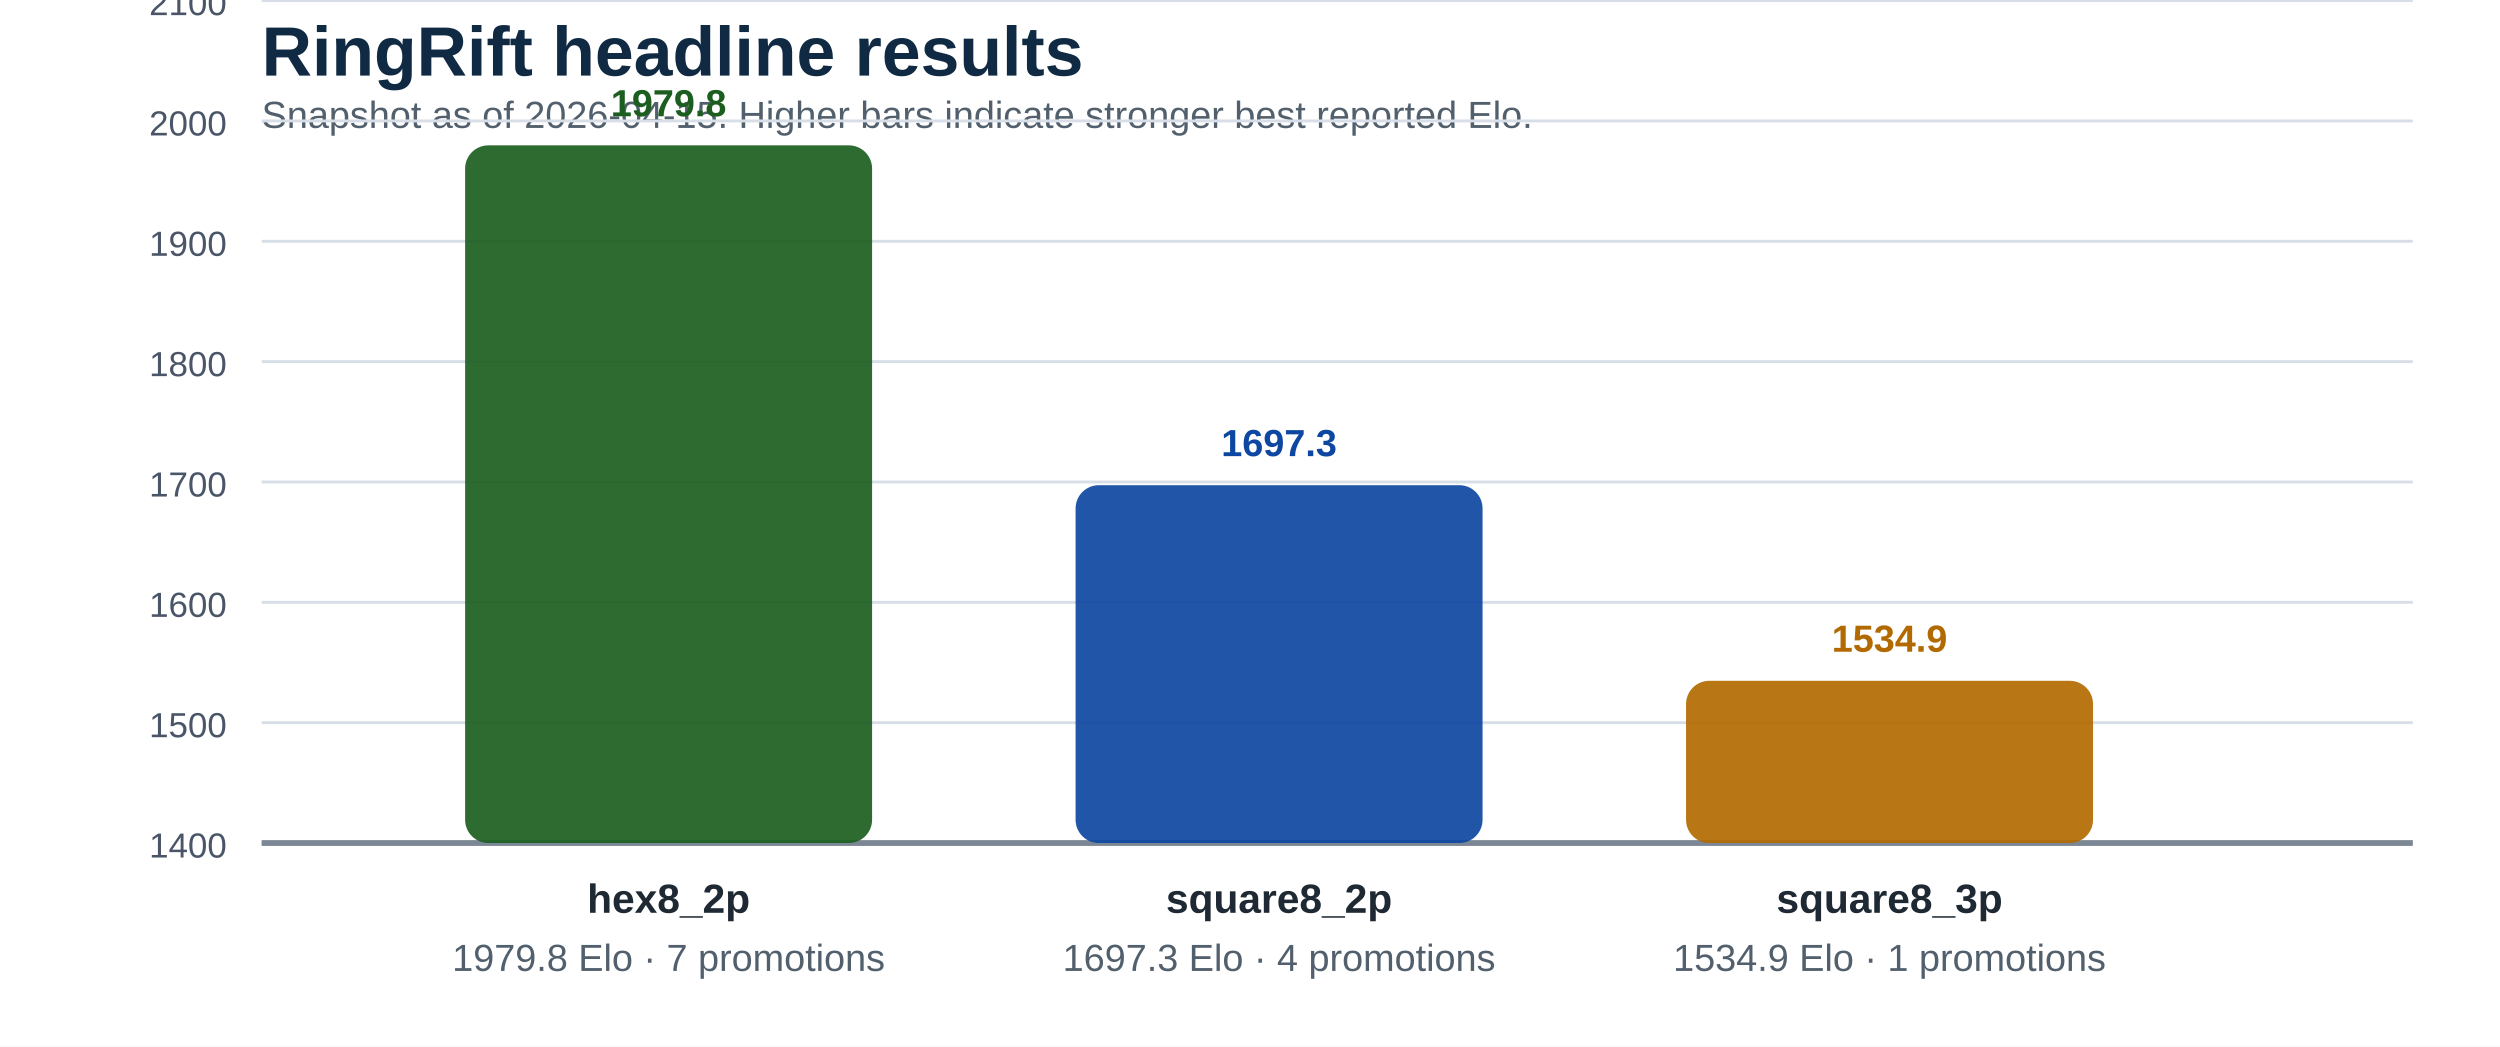
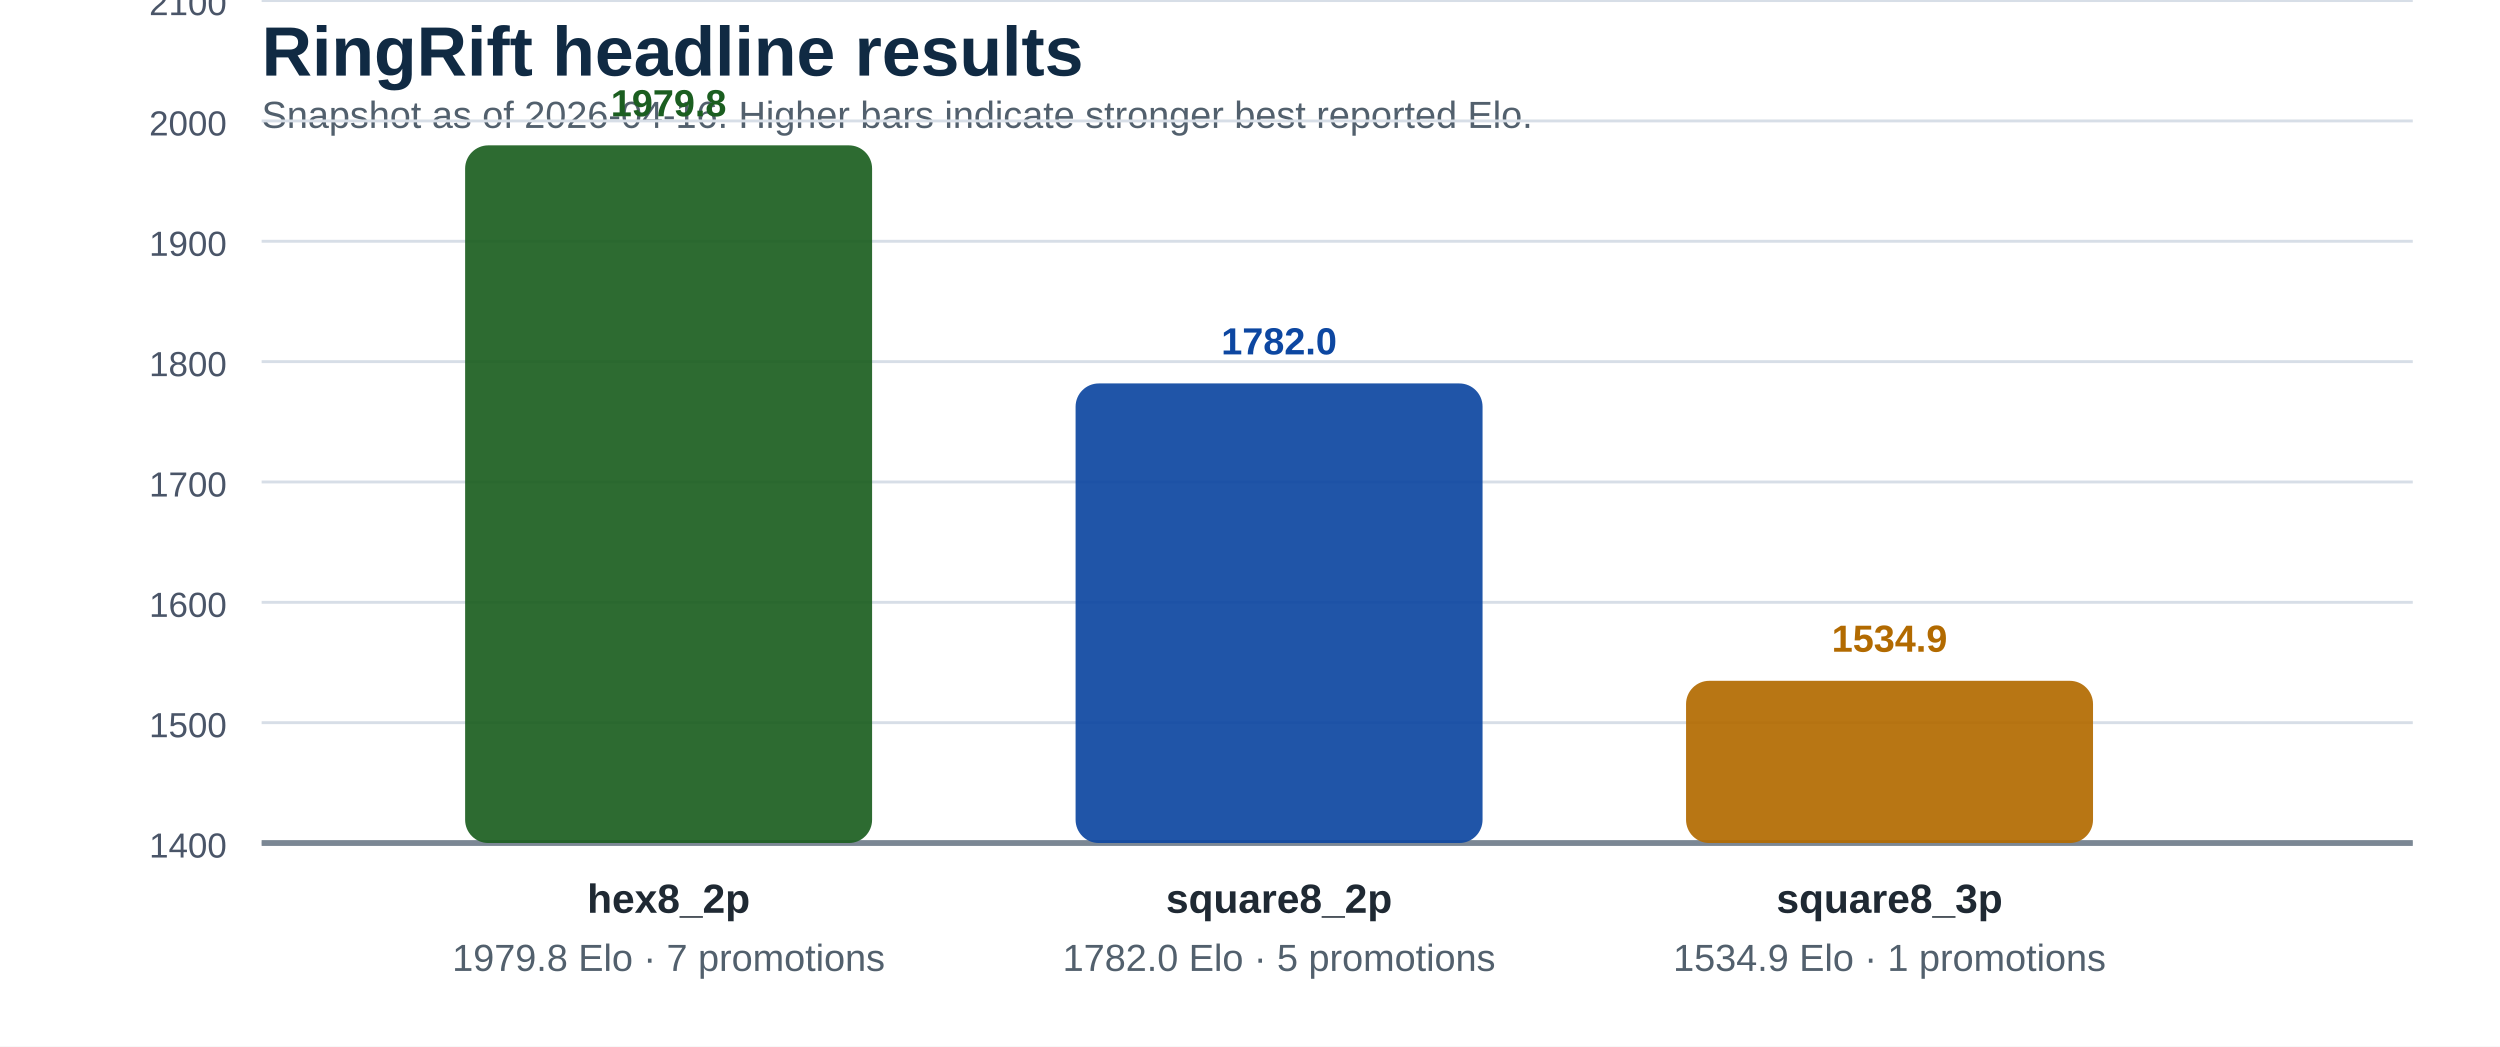
<svg xmlns="http://www.w3.org/2000/svg" width="860" height="360" viewBox="0 0 860 360">
  <rect width="100%" height="100%" fill="#ffffff" />
  <text x="90" y="26" font-family="Arial, sans-serif" font-size="24" font-weight="700" fill="#102a43">
    RingRift headline results
  </text>
  <text x="90" y="44" font-family="Arial, sans-serif" font-size="13" fill="#52606d">
-     Snapshot as of 2026-04-15. Higher bars indicate stronger best reported Elo.
+     Snapshot as of 2026-04-16. Higher bars indicate stronger best reported Elo.
  </text>
  <line x1="90" y1="290.0" x2="830" y2="290.0" stroke="#d7dee7" stroke-width="1" />
  <text x="78" y="295.0" text-anchor="end" font-family="Arial, sans-serif" font-size="12" fill="#4a5568">1400</text>
  <line x1="90" y1="248.6" x2="830" y2="248.6" stroke="#d7dee7" stroke-width="1" />
  <text x="78" y="253.6" text-anchor="end" font-family="Arial, sans-serif" font-size="12" fill="#4a5568">1500</text>
  <line x1="90" y1="207.2" x2="830" y2="207.2" stroke="#d7dee7" stroke-width="1" />
  <text x="78" y="212.2" text-anchor="end" font-family="Arial, sans-serif" font-size="12" fill="#4a5568">1600</text>
  <line x1="90" y1="165.8" x2="830" y2="165.8" stroke="#d7dee7" stroke-width="1" />
  <text x="78" y="170.8" text-anchor="end" font-family="Arial, sans-serif" font-size="12" fill="#4a5568">1700</text>
  <line x1="90" y1="124.4" x2="830" y2="124.4" stroke="#d7dee7" stroke-width="1" />
  <text x="78" y="129.4" text-anchor="end" font-family="Arial, sans-serif" font-size="12" fill="#4a5568">1800</text>
  <line x1="90" y1="83.0" x2="830" y2="83.0" stroke="#d7dee7" stroke-width="1" />
  <text x="78" y="88.0" text-anchor="end" font-family="Arial, sans-serif" font-size="12" fill="#4a5568">1900</text>
  <line x1="90" y1="41.6" x2="830" y2="41.6" stroke="#d7dee7" stroke-width="1" />
  <text x="78" y="46.6" text-anchor="end" font-family="Arial, sans-serif" font-size="12" fill="#4a5568">2000</text>
  <line x1="90" y1="0.2" x2="830" y2="0.2" stroke="#d7dee7" stroke-width="1" />
  <text x="78" y="5.2" text-anchor="end" font-family="Arial, sans-serif" font-size="12" fill="#4a5568">2100</text>
  <line x1="90" y1="290.0" x2="830" y2="290.0" stroke="#7b8794" stroke-width="2" />
  <rect x="160" y="50.0" width="140" height="240.0" rx="8" fill="#1b5e20" opacity="0.92" />
-   <rect x="370" y="166.9" width="140" height="123.1" rx="8" fill="#0d47a1" opacity="0.92" />
+   <rect x="370" y="131.9" width="140" height="158.1" rx="8" fill="#0d47a1" opacity="0.92" />
  <rect x="580" y="234.2" width="140" height="55.8" rx="8" fill="#b26a00" opacity="0.92" />
  <text x="230.0" y="314" text-anchor="middle" font-family="Arial, sans-serif" font-size="14" font-weight="700" fill="#1f2933">hex8_2p</text>
  <text x="230.0" y="334" text-anchor="middle" font-family="Arial, sans-serif" font-size="13" fill="#52606d">1979.8 Elo · 7 promotions</text>
  <text x="230.0" y="40.0" text-anchor="middle" font-family="Arial, sans-serif" font-size="13" font-weight="700" fill="#1b5e20">1979.8</text>
  <text x="440.0" y="314" text-anchor="middle" font-family="Arial, sans-serif" font-size="14" font-weight="700" fill="#1f2933">square8_2p</text>
-   <text x="440.0" y="334" text-anchor="middle" font-family="Arial, sans-serif" font-size="13" fill="#52606d">1697.3 Elo · 4 promotions</text>
-   <text x="440.0" y="156.9" text-anchor="middle" font-family="Arial, sans-serif" font-size="13" font-weight="700" fill="#0d47a1">1697.3</text>
+   <text x="440.0" y="334" text-anchor="middle" font-family="Arial, sans-serif" font-size="13" fill="#52606d">1782.0 Elo · 5 promotions</text>
+   <text x="440.0" y="121.9" text-anchor="middle" font-family="Arial, sans-serif" font-size="13" font-weight="700" fill="#0d47a1">1782.0</text>
  <text x="650.0" y="314" text-anchor="middle" font-family="Arial, sans-serif" font-size="14" font-weight="700" fill="#1f2933">square8_3p</text>
  <text x="650.0" y="334" text-anchor="middle" font-family="Arial, sans-serif" font-size="13" fill="#52606d">1534.9 Elo · 1 promotions</text>
  <text x="650.0" y="224.2" text-anchor="middle" font-family="Arial, sans-serif" font-size="13" font-weight="700" fill="#b26a00">1534.9</text>
</svg>
